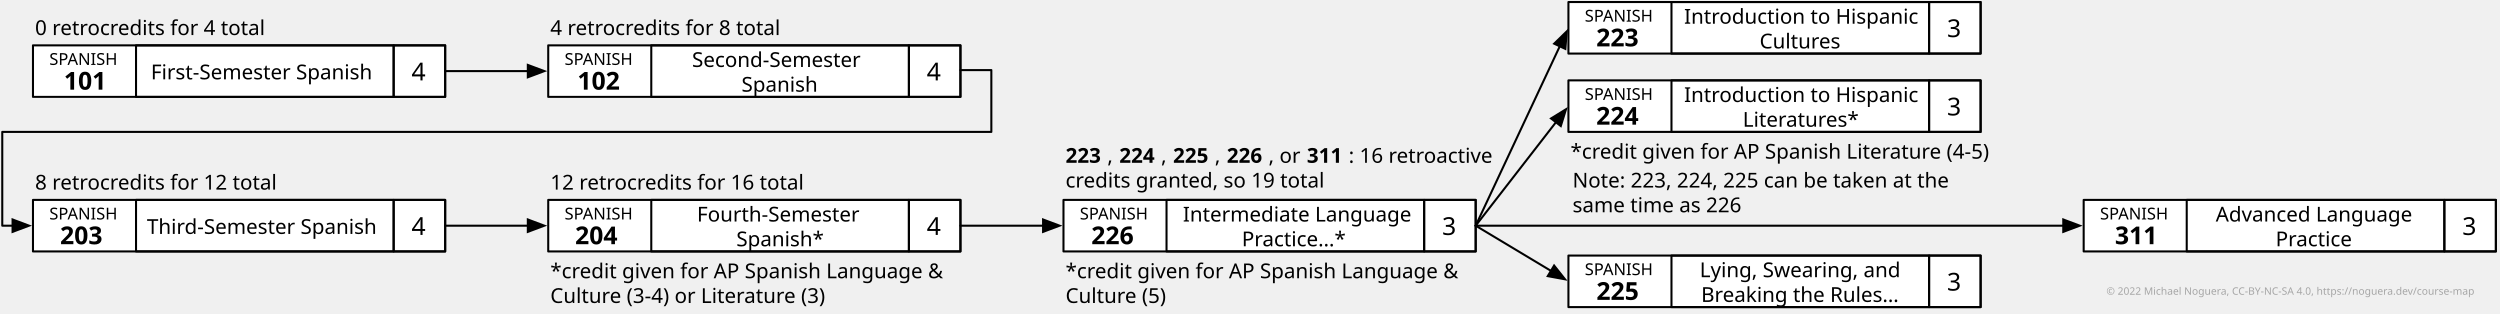
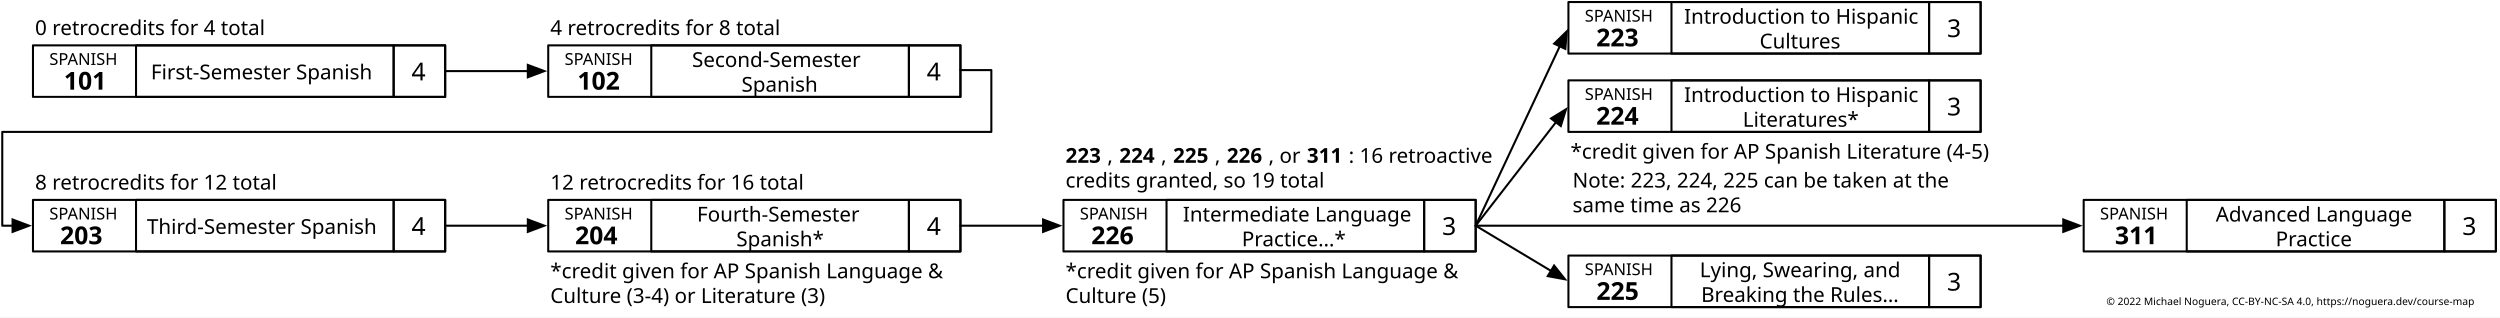
- <svg xmlns="http://www.w3.org/2000/svg" version="1.1" viewBox="-372 472 1213 152">
+ <svg xmlns="http://www.w3.org/2000/svg" version="1.1" viewBox="-372 472 1213 154">
  <defs>
    <marker orient="auto" overflow="visible" markerUnits="strokeWidth" id="FilledArrow_Marker" stroke-linejoin="miter" stroke-miterlimit="10" viewBox="-1 -4 10 8" markerWidth="10" markerHeight="8" color="black">
      <g>
        <path d="M 8 0 L 0 -3 L 0 3 Z" fill="currentColor" stroke="currentColor" stroke-width="1" />
      </g>
    </marker>
    <style> * { font-family: sans-serif; } </style>
  </defs>
-   <g id="spanish-embed" stroke="none" stroke-opacity="1" stroke-dasharray="none" fill-opacity="1" fill="none">
+   <g id="spanish-embed" stroke="none" fill="none" stroke-opacity="1" stroke-dasharray="none" fill-opacity="1">
+     <rect fill="white" x="-372" y="472" width="1213" height="154" />
    <g id="spanish-embed_Layer_1">
      <g id="Group_70">
        <g id="Graphic_75">
          <rect x="-356" y="494" width="200" height="25" fill="white" />
          <rect x="-356" y="494" width="200" height="25" stroke="black" stroke-linecap="round" stroke-linejoin="round" stroke-width="1" />
        </g>
        <g id="Graphic_74">
          <text transform="translate(-354 503.5)" fill="black">
            <tspan font-weight="bold" font-size="12" fill="black" x="13.001" y="12">101</tspan>
          </text>
        </g>
        <g id="Graphic_73">
          <rect x="-306" y="494" width="125" height="25" stroke="black" stroke-linecap="round" stroke-linejoin="round" stroke-width="1" />
          <text transform="translate(-304 500.5)" fill="black">
            <tspan font-size="10" fill="black" x="5.209" y="10">First-Semester Spanish</tspan>
          </text>
        </g>
        <g id="Graphic_72">
          <rect x="-181" y="494" width="25" height="25" stroke="black" stroke-linecap="round" stroke-linejoin="round" stroke-width="1" />
          <text transform="translate(-179 499)" fill="black">
            <tspan font-size="12" fill="black" x="6.648" y="12">4</tspan>
          </text>
        </g>
        <g id="Graphic_71">
          <text transform="translate(-354 495.5)" fill="black">
            <tspan font-size="8" fill="black" x="5.92" y="8">SPANISH</tspan>
          </text>
        </g>
      </g>
      <g id="Group_64">
        <g id="Graphic_69">
          <rect x="-106" y="494" width="200" height="25" fill="white" />
          <rect x="-106" y="494" width="200" height="25" stroke="black" stroke-linecap="round" stroke-linejoin="round" stroke-width="1" />
        </g>
        <g id="Graphic_68">
          <text transform="translate(-104 503.5)" fill="black">
            <tspan font-weight="bold" font-size="12" fill="black" x="12.157" y="12">102</tspan>
          </text>
        </g>
        <g id="Graphic_67">
          <rect x="-56" y="494" width="125" height="25" stroke="black" stroke-linecap="round" stroke-linejoin="round" stroke-width="1" />
          <text transform="translate(-54 494.5)" fill="black">
            <tspan font-size="10" fill="black" x="17.759" y="10">Second-Semester </tspan>
            <tspan font-size="10" fill="black" x="41.764" y="22">Spanish</tspan>
          </text>
        </g>
        <g id="Graphic_66">
          <rect x="69" y="494" width="25" height="25" stroke="black" stroke-linecap="round" stroke-linejoin="round" stroke-width="1" />
          <text transform="translate(71 499)" fill="black">
            <tspan font-size="12" fill="black" x="6.648" y="12">4</tspan>
          </text>
        </g>
        <g id="Graphic_65">
          <text transform="translate(-104 495.5)" fill="black">
            <tspan font-size="8" fill="black" x="5.92" y="8">SPANISH</tspan>
          </text>
        </g>
      </g>
      <g id="Group_58">
        <g id="Graphic_63">
          <rect x="-356" y="569" width="200" height="25" fill="white" />
          <rect x="-356" y="569" width="200" height="25" stroke="black" stroke-linecap="round" stroke-linejoin="round" stroke-width="1" />
        </g>
        <g id="Graphic_62">
          <text transform="translate(-354 578.5)" fill="black">
            <tspan font-weight="bold" font-size="12" fill="black" x="11.136" y="12">203</tspan>
          </text>
        </g>
        <g id="Graphic_61">
          <rect x="-306" y="569" width="125" height="25" stroke="black" stroke-linecap="round" stroke-linejoin="round" stroke-width="1" />
          <text transform="translate(-304 575.5)" fill="black">
            <tspan font-size="10" fill="black" x="3.291" y="10">Third-Semester Spanish</tspan>
          </text>
        </g>
        <g id="Graphic_60">
          <rect x="-181" y="569" width="25" height="25" stroke="black" stroke-linecap="round" stroke-linejoin="round" stroke-width="1" />
          <text transform="translate(-179 574)" fill="black">
            <tspan font-size="12" fill="black" x="6.648" y="12">4</tspan>
          </text>
        </g>
        <g id="Graphic_59">
          <text transform="translate(-354 570.5)" fill="black">
            <tspan font-size="8" fill="black" x="5.92" y="8">SPANISH</tspan>
          </text>
        </g>
      </g>
      <g id="Group_52">
        <g id="Graphic_57">
          <rect x="-106" y="569" width="200" height="25" fill="white" />
          <rect x="-106" y="569" width="200" height="25" stroke="black" stroke-linecap="round" stroke-linejoin="round" stroke-width="1" />
        </g>
        <g id="Graphic_56">
          <text transform="translate(-104 578.5)" fill="black">
            <tspan font-weight="bold" font-size="12" fill="black" x="11.026" y="12">204</tspan>
          </text>
        </g>
        <g id="Graphic_55">
          <rect x="-56" y="569" width="125" height="25" stroke="black" stroke-linecap="round" stroke-linejoin="round" stroke-width="1" />
          <text transform="translate(-54 569.5)" fill="black">
            <tspan font-size="10" fill="black" x="20.18" y="10">Fourth-Semester </tspan>
            <tspan font-size="10" fill="black" x="39.264" y="22">Spanish*</tspan>
          </text>
        </g>
        <g id="Graphic_54">
          <rect x="69" y="569" width="25" height="25" stroke="black" stroke-linecap="round" stroke-linejoin="round" stroke-width="1" />
          <text transform="translate(71 574)" fill="black">
            <tspan font-size="12" fill="black" x="6.648" y="12">4</tspan>
          </text>
        </g>
        <g id="Graphic_53">
          <text transform="translate(-104 570.5)" fill="black">
            <tspan font-size="8" fill="black" x="5.92" y="8">SPANISH</tspan>
          </text>
        </g>
      </g>
      <g id="Group_46">
        <g id="Graphic_51">
          <rect x="389" y="473" width="200" height="25" fill="white" />
          <rect x="389" y="473" width="200" height="25" stroke="black" stroke-linecap="round" stroke-linejoin="round" stroke-width="1" />
        </g>
        <g id="Graphic_50">
          <text transform="translate(391 482.5)" fill="black">
            <tspan font-weight="bold" font-size="12" fill="black" x="11.486" y="12">223</tspan>
          </text>
        </g>
        <g id="Graphic_49">
          <rect x="439" y="473" width="125" height="25" stroke="black" stroke-linecap="round" stroke-linejoin="round" stroke-width="1" />
          <text transform="translate(441 473.5)" fill="black">
            <tspan font-size="10" fill="black" x="4.108" y="10">Introduction to Hispanic </tspan>
            <tspan font-size="10" fill="black" x="40.749" y="22">Cultures</tspan>
          </text>
        </g>
        <g id="Graphic_48">
          <rect x="564" y="473" width="25" height="25" stroke="black" stroke-linecap="round" stroke-linejoin="round" stroke-width="1" />
          <text transform="translate(566 478)" fill="black">
            <tspan font-size="12" fill="black" x="6.682" y="12">3</tspan>
          </text>
        </g>
        <g id="Graphic_47">
          <text transform="translate(391 474.5)" fill="black">
            <tspan font-size="8" fill="black" x="5.92" y="8">SPANISH</tspan>
          </text>
        </g>
      </g>
      <g id="Group_40">
        <g id="Graphic_45">
          <rect x="389" y="511" width="200" height="25" fill="white" />
          <rect x="389" y="511" width="200" height="25" stroke="black" stroke-linecap="round" stroke-linejoin="round" stroke-width="1" />
        </g>
        <g id="Graphic_44">
          <text transform="translate(391 520.5)" fill="black">
            <tspan font-weight="bold" font-size="12" fill="black" x="11.469" y="12">224</tspan>
          </text>
        </g>
        <g id="Graphic_43">
          <rect x="439" y="511" width="125" height="25" stroke="black" stroke-linecap="round" stroke-linejoin="round" stroke-width="1" />
          <text transform="translate(441 511.5)" fill="black">
            <tspan font-size="10" fill="black" x="4.108" y="10">Introduction to Hispanic </tspan>
            <tspan font-size="10" fill="black" x="32.595" y="22">Literatures*</tspan>
          </text>
        </g>
        <g id="Graphic_42">
          <rect x="564" y="511" width="25" height="25" stroke="black" stroke-linecap="round" stroke-linejoin="round" stroke-width="1" />
          <text transform="translate(566 516)" fill="black">
            <tspan font-size="12" fill="black" x="6.682" y="12">3</tspan>
          </text>
        </g>
        <g id="Graphic_41">
          <text transform="translate(391 512.5)" fill="black">
            <tspan font-size="8" fill="black" x="5.92" y="8">SPANISH</tspan>
          </text>
        </g>
      </g>
      <g id="Group_34">
        <g id="Graphic_39">
          <rect x="144" y="569" width="200" height="25" fill="white" />
          <rect x="144" y="569" width="200" height="25" stroke="black" stroke-linecap="round" stroke-linejoin="round" stroke-width="1" />
        </g>
        <g id="Graphic_38">
          <text transform="translate(146 578.5)" fill="black">
            <tspan font-weight="bold" font-size="12" fill="black" x="11.481" y="12">226</tspan>
          </text>
        </g>
        <g id="Graphic_37">
          <rect x="194" y="569" width="125" height="25" stroke="black" stroke-linecap="round" stroke-linejoin="round" stroke-width="1" />
          <text transform="translate(196 569.5)" fill="black">
            <tspan font-size="10" fill="black" x="5.926" y="10">Intermediate Language </tspan>
            <tspan font-size="10" fill="black" x="34.541" y="22">Practice…*</tspan>
          </text>
        </g>
        <g id="Graphic_36">
          <rect x="319" y="569" width="25" height="25" stroke="black" stroke-linecap="round" stroke-linejoin="round" stroke-width="1" />
          <text transform="translate(321 574)" fill="black">
            <tspan font-size="12" fill="black" x="6.682" y="12">3</tspan>
          </text>
        </g>
        <g id="Graphic_35">
          <text transform="translate(146 570.5)" fill="black">
            <tspan font-size="8" fill="black" x="5.92" y="8">SPANISH</tspan>
          </text>
        </g>
      </g>
      <g id="Group_28">
        <g id="Graphic_33">
          <rect x="389" y="596" width="200" height="25" fill="white" />
          <rect x="389" y="596" width="200" height="25" stroke="black" stroke-linecap="round" stroke-linejoin="round" stroke-width="1" />
        </g>
        <g id="Graphic_32">
          <text transform="translate(391 605.5)" fill="black">
            <tspan font-weight="bold" font-size="12" fill="black" x="11.574" y="12">225</tspan>
          </text>
        </g>
        <g id="Graphic_31">
          <rect x="439" y="596" width="125" height="25" stroke="black" stroke-linecap="round" stroke-linejoin="round" stroke-width="1" />
          <text transform="translate(441 596.5)" fill="black">
            <tspan font-size="10" fill="black" x="11.714" y="10">Lying, Swearing, and </tspan>
            <tspan font-size="10" fill="black" x="12.389" y="22">Breaking the Rules…</tspan>
          </text>
        </g>
        <g id="Graphic_30">
          <rect x="564" y="596" width="25" height="25" stroke="black" stroke-linecap="round" stroke-linejoin="round" stroke-width="1" />
          <text transform="translate(566 601)" fill="black">
            <tspan font-size="12" fill="black" x="6.682" y="12">3</tspan>
          </text>
        </g>
        <g id="Graphic_29">
          <text transform="translate(391 597.5)" fill="black">
            <tspan font-size="8" fill="black" x="5.92" y="8">SPANISH</tspan>
          </text>
        </g>
      </g>
      <g id="Group_22">
        <g id="Graphic_27">
          <rect x="639" y="569" width="200" height="25" fill="white" />
          <rect x="639" y="569" width="200" height="25" stroke="black" stroke-linecap="round" stroke-linejoin="round" stroke-width="1" />
        </g>
        <g id="Graphic_26">
          <text transform="translate(641 578.5)" fill="black">
            <tspan font-weight="bold" font-size="12" fill="black" x="13.173" y="12">311</tspan>
          </text>
        </g>
        <g id="Graphic_25">
          <rect x="689" y="569" width="125" height="25" stroke="black" stroke-linecap="round" stroke-linejoin="round" stroke-width="1" />
          <text transform="translate(691 569.5)" fill="black">
            <tspan font-size="10" fill="black" x="12.07" y="10">Advanced Language </tspan>
            <tspan font-size="10" fill="black" x="41.146" y="22">Practice</tspan>
          </text>
        </g>
        <g id="Graphic_24">
          <rect x="814" y="569" width="25" height="25" stroke="black" stroke-linecap="round" stroke-linejoin="round" stroke-width="1" />
          <text transform="translate(816 574)" fill="black">
            <tspan font-size="12" fill="black" x="6.682" y="12">3</tspan>
          </text>
        </g>
        <g id="Graphic_23">
          <text transform="translate(641 570.5)" fill="black">
            <tspan font-size="8" fill="black" x="5.92" y="8">SPANISH</tspan>
          </text>
        </g>
      </g>
      <g id="Line_21">
        <line x1="344" y1="581.5" x2="380.511" y2="603.407" marker-end="url(#FilledArrow_Marker)" stroke="black" stroke-linecap="round" stroke-linejoin="round" stroke-width="1" />
      </g>
      <g id="Line_20">
        <line x1="344" y1="581.5" x2="384.798" y2="494.464" marker-end="url(#FilledArrow_Marker)" stroke="black" stroke-linecap="round" stroke-linejoin="round" stroke-width="1" />
      </g>
      <g id="Line_19">
        <line x1="344" y1="581.5" x2="382.931" y2="531.322" marker-end="url(#FilledArrow_Marker)" stroke="black" stroke-linecap="round" stroke-linejoin="round" stroke-width="1" />
      </g>
      <g id="Line_18">
        <line x1="-156" y1="581.5" x2="-115.9" y2="581.5" marker-end="url(#FilledArrow_Marker)" stroke="black" stroke-linecap="round" stroke-linejoin="round" stroke-width="1" />
      </g>
      <g id="Line_17">
        <line x1="-156" y1="506.5" x2="-115.9" y2="506.5" marker-end="url(#FilledArrow_Marker)" stroke="black" stroke-linecap="round" stroke-linejoin="round" stroke-width="1" />
      </g>
      <g id="Line_16">
        <line x1="344" y1="581.5" x2="629.1" y2="581.5" marker-end="url(#FilledArrow_Marker)" stroke="black" stroke-linecap="round" stroke-linejoin="round" stroke-width="1" />
      </g>
      <g id="Graphic_15">
        <text transform="translate(145 597)" fill="black">
          <tspan font-size="10" fill="black" x="0" y="10">*credit given for AP Spanish Language &amp; </tspan>
          <tspan font-size="10" fill="black" x="0" y="22">Culture (5)</tspan>
        </text>
      </g>
      <g id="Graphic_14">
        <text transform="translate(390 539)" fill="black">
          <tspan font-size="10" fill="black" x="0" y="10">*credit given for AP Spanish Literature (4-5)</tspan>
        </text>
      </g>
      <g id="Graphic_13">
        <text transform="translate(-105 597)" fill="black">
          <tspan font-size="10" fill="black" x="0" y="10">*credit given for AP Spanish Language &amp; </tspan>
          <tspan font-size="10" fill="black" x="0" y="22">Culture (3-4) or Literature (3)</tspan>
        </text>
      </g>
      <g id="Graphic_12">
        <text transform="translate(391 553)" fill="black">
          <tspan font-size="10" fill="black" x="0" y="10">Note: 223, 224, 225 can be taken at the </tspan>
          <tspan font-size="10" fill="black" x="0" y="22">same time as 226</tspan>
        </text>
      </g>
      <g id="Graphic_11">
        <text transform="translate(-355 479)" fill="black">
          <tspan font-size="10" fill="black" x="0" y="10">0 retrocredits for 4 total</tspan>
        </text>
      </g>
      <g id="Graphic_10">
        <text transform="translate(-105 479)" fill="black">
          <tspan font-size="10" fill="black" x="0" y="10">4 retrocredits for 8 total</tspan>
        </text>
      </g>
      <g id="Graphic_9">
        <text transform="translate(-355 554)" fill="black">
          <tspan font-size="10" fill="black" x="0" y="10">8 retrocredits for 12 total</tspan>
        </text>
      </g>
      <g id="Graphic_8">
        <text transform="translate(-105 554)" fill="black">
          <tspan font-size="10" fill="black" x="0" y="10">12 retrocredits for 16 total</tspan>
        </text>
      </g>
      <g id="Graphic_7">
        <text transform="translate(145 541)" fill="black">
          <tspan font-weight="bold" font-size="10" fill="black" x="0" y="10">223</tspan>
          <tspan font-size="10" fill="black" y="10">, </tspan>
          <tspan font-weight="bold" font-size="10" fill="black" y="10">224</tspan>
          <tspan font-size="10" fill="black" y="10">, </tspan>
          <tspan font-weight="bold" font-size="10" fill="black" y="10">225</tspan>
          <tspan font-size="10" fill="black" y="10">, </tspan>
          <tspan font-weight="bold" font-size="10" fill="black" y="10">226</tspan>
          <tspan font-size="10" fill="black" y="10">, or </tspan>
          <tspan font-weight="bold" font-size="10" fill="black" y="10">311</tspan>
          <tspan font-size="10" fill="black" y="10">: 16 retroactive </tspan>
          <tspan font-size="10" fill="black" x="0" y="22">credits granted, so 19 total</tspan>
        </text>
      </g>
      <g id="Line_4">
        <path d="M 94 506 L 109 506 L 109 536 L -370.9 536 L -370.9 581.5 L -365.9 581.5" marker-end="url(#FilledArrow_Marker)" stroke="black" stroke-linecap="round" stroke-linejoin="round" stroke-width="1" />
      </g>
      <g id="Line_3">
        <line x1="94" y1="581.5" x2="134.1" y2="581.5" marker-end="url(#FilledArrow_Marker)" stroke="black" stroke-linecap="round" stroke-linejoin="round" stroke-width="1" />
      </g>
      <g id="Graphic_2">
-         <text transform="translate(650 610)" fill="#a5a5a5">
-           <tspan font-size="5" fill="#a5a5a5" x="0" y="5">© 2022 Michael Noguera, CC-BY-NC-SA 4.0, https://noguera.dev/course-map</tspan>
+         <text transform="translate(650 615)" fill="black">
+           <tspan font-size="5" fill="black" x="0" y="5">© 2022 Michael Noguera, CC-BY-NC-SA 4.0, https://noguera.dev/course-map</tspan>
        </text>
      </g>
    </g>
  </g>
</svg>
